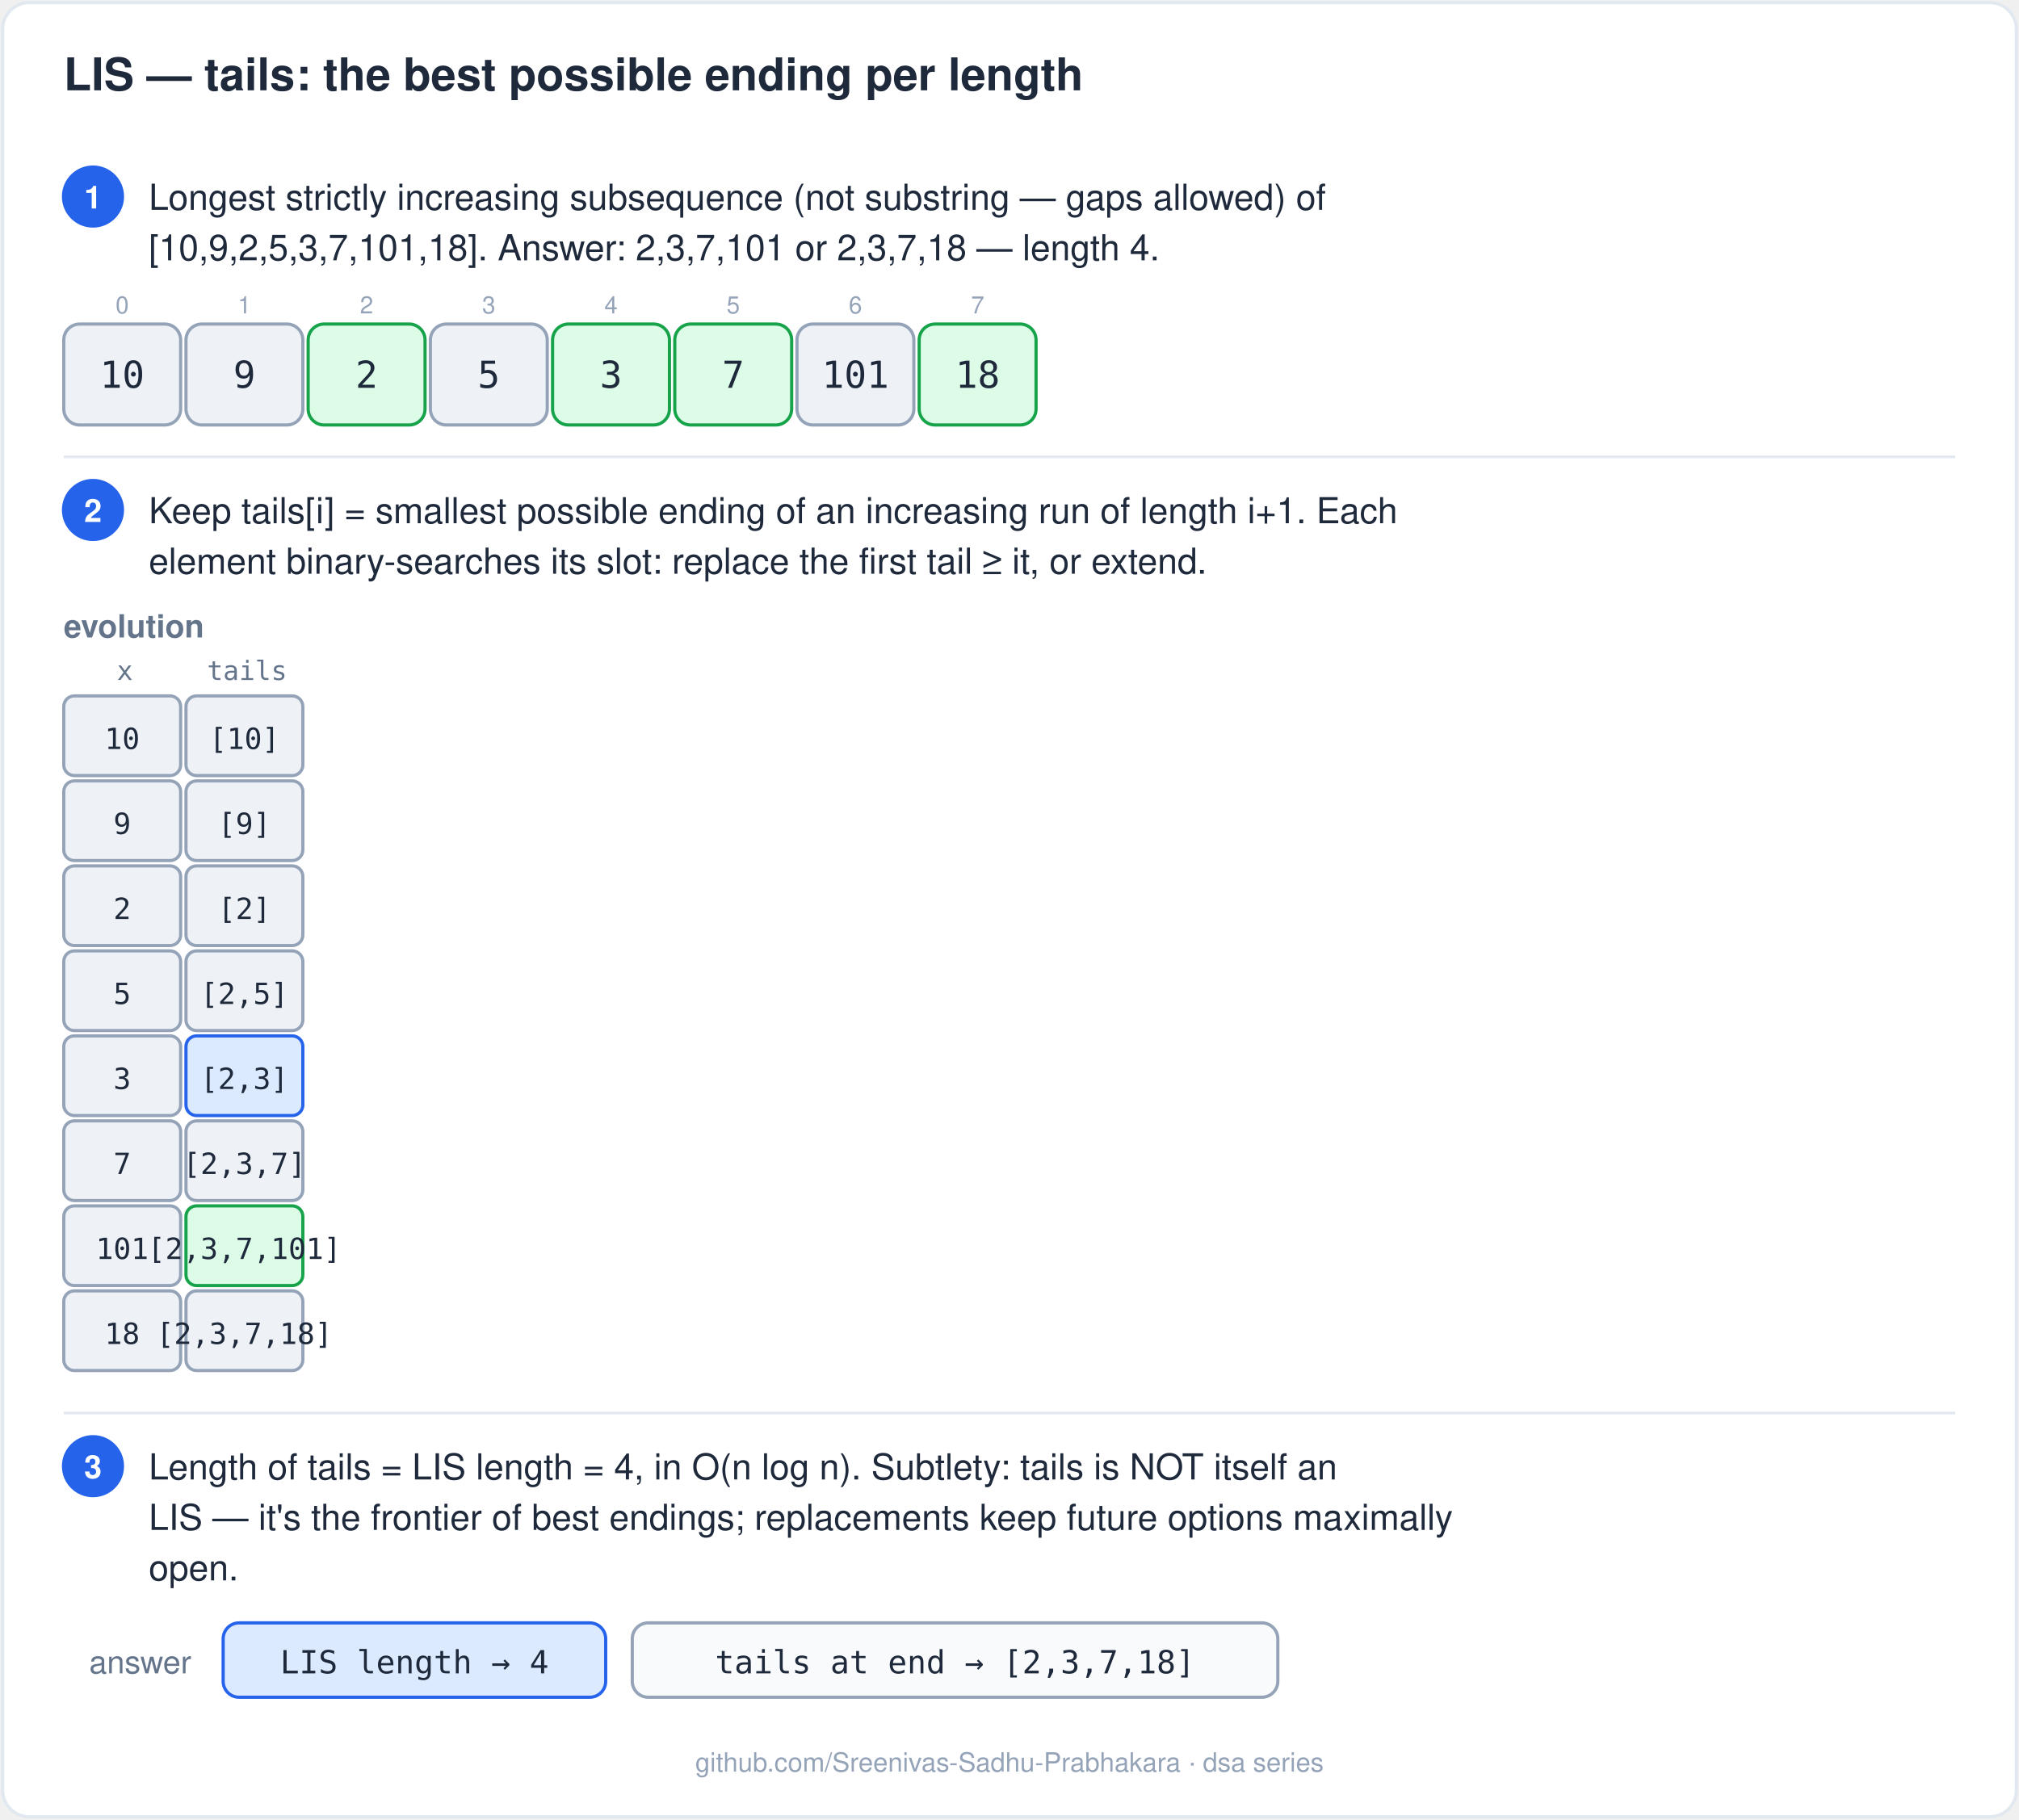
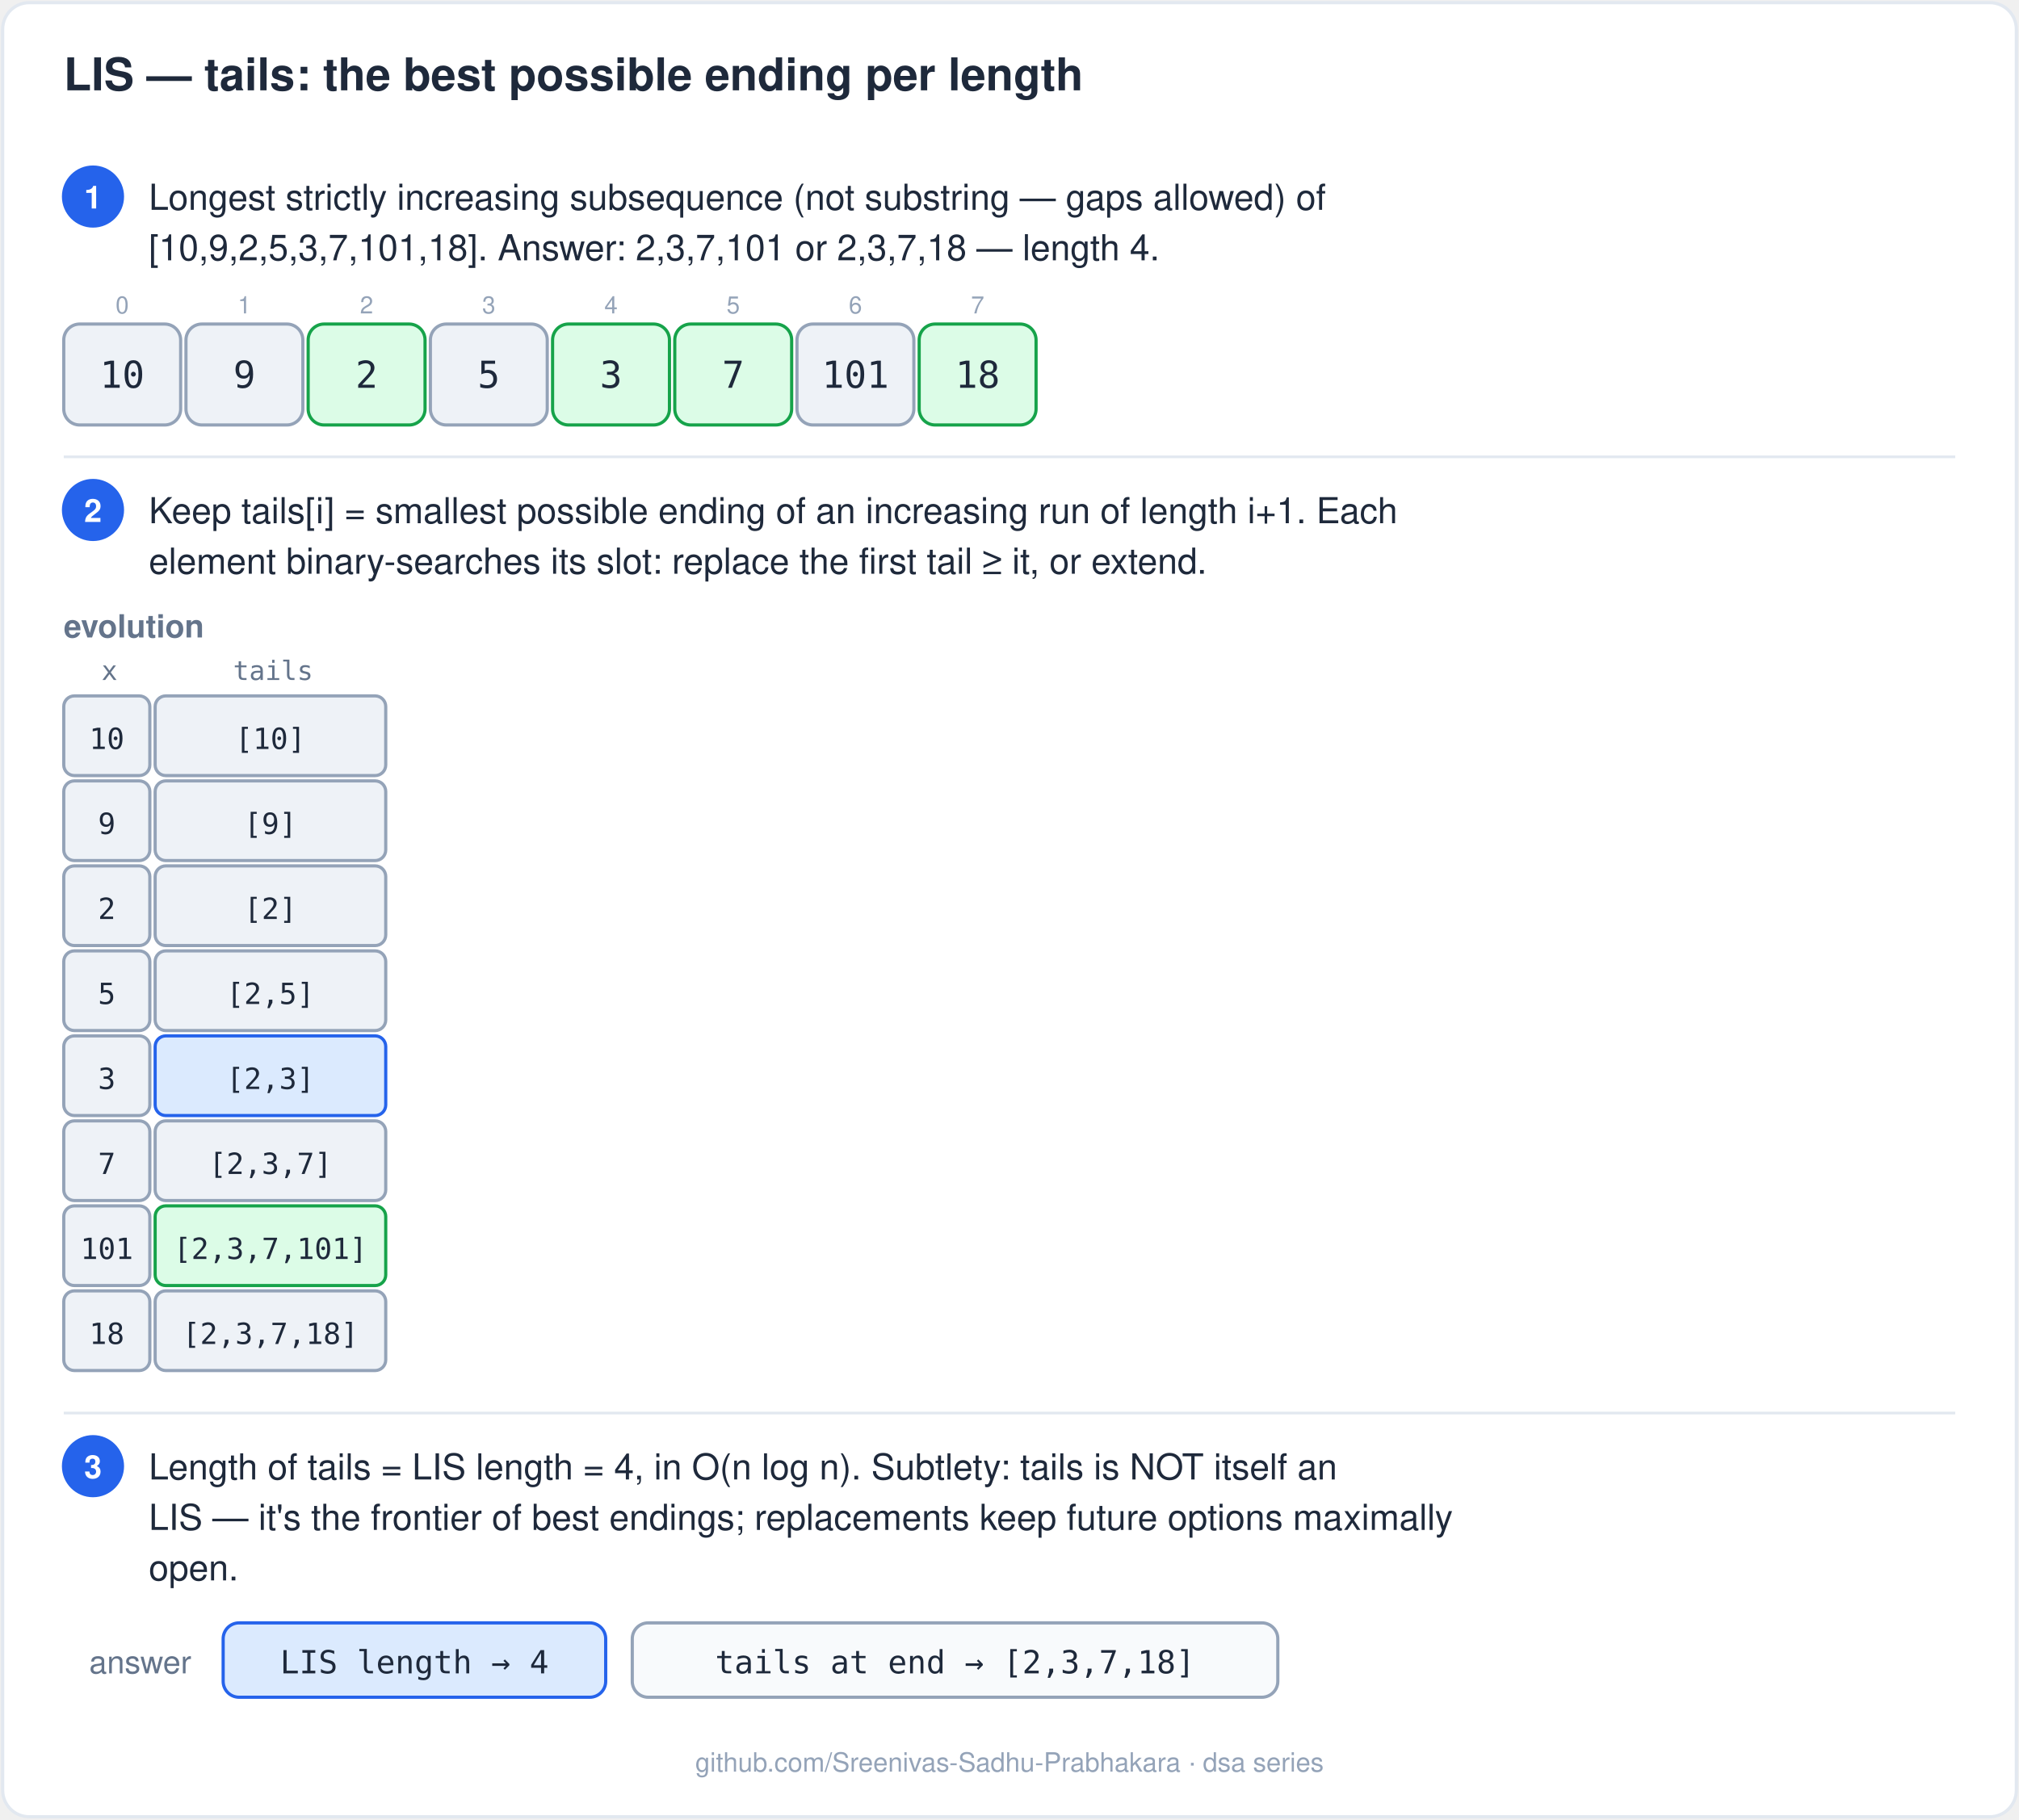
<svg xmlns="http://www.w3.org/2000/svg" width="760" height="685" viewBox="0 0 760 685" role="img" aria-label="Step-by-step visual walkthrough">
  <defs>
    <marker id="arr" markerWidth="8" markerHeight="8" refX="6" refY="3" orient="auto">
      <path d="M0,0 L7,3 L0,6 z" fill="context-stroke" />
    </marker>
  </defs>
  <rect x="1.0" y="1.0" width="758.0" height="683.0" rx="10" fill="#ffffff" stroke="#e2e8f0" stroke-width="1.2" />
  <text x="24.0" y="34.0" font-family="-apple-system,Segoe UI,Helvetica,Arial,sans-serif" font-size="17" fill="#1e293b" text-anchor="start" font-weight="600">LIS — tails: the best possible ending per length</text>
  <circle cx="35.0" cy="74.0" r="11" fill="#2563eb" stroke="#2563eb" stroke-width="1.4" />
  <text x="35.0" y="78.5" font-family="-apple-system,Segoe UI,Helvetica,Arial,sans-serif" font-size="12" fill="#ffffff" text-anchor="middle" font-weight="600">1</text>
  <text x="56.0" y="79.0" font-family="-apple-system,Segoe UI,Helvetica,Arial,sans-serif" font-size="13.5" fill="#1e293b" text-anchor="start">Longest strictly increasing subsequence (not substring — gaps allowed) of</text>
  <text x="56.0" y="98.0" font-family="-apple-system,Segoe UI,Helvetica,Arial,sans-serif" font-size="13.5" fill="#1e293b" text-anchor="start">[10,9,2,5,3,7,101,18]. Answer: 2,3,7,101 or 2,3,7,18 — length 4.</text>
  <rect x="24.0" y="122.0" width="44.0" height="38.0" rx="6" fill="#eef2f7" stroke="#94a3b8" stroke-width="1.2" />
  <text x="46.0" y="146.0" font-family="ui-monospace,Menlo,monospace" font-size="14" fill="#1e293b" text-anchor="middle">10</text>
  <text x="46.0" y="118.0" font-family="-apple-system,Segoe UI,Helvetica,Arial,sans-serif" font-size="9" fill="#94a3b8" text-anchor="middle">0</text>
  <rect x="70.0" y="122.0" width="44.0" height="38.0" rx="6" fill="#eef2f7" stroke="#94a3b8" stroke-width="1.2" />
  <text x="92.0" y="146.0" font-family="ui-monospace,Menlo,monospace" font-size="14" fill="#1e293b" text-anchor="middle">9</text>
  <text x="92.0" y="118.0" font-family="-apple-system,Segoe UI,Helvetica,Arial,sans-serif" font-size="9" fill="#94a3b8" text-anchor="middle">1</text>
  <rect x="116.0" y="122.0" width="44.0" height="38.0" rx="6" fill="#dcfce7" stroke="#16a34a" stroke-width="1.2" />
  <text x="138.0" y="146.0" font-family="ui-monospace,Menlo,monospace" font-size="14" fill="#1e293b" text-anchor="middle">2</text>
  <text x="138.0" y="118.0" font-family="-apple-system,Segoe UI,Helvetica,Arial,sans-serif" font-size="9" fill="#94a3b8" text-anchor="middle">2</text>
  <rect x="162.0" y="122.0" width="44.0" height="38.0" rx="6" fill="#eef2f7" stroke="#94a3b8" stroke-width="1.2" />
  <text x="184.0" y="146.0" font-family="ui-monospace,Menlo,monospace" font-size="14" fill="#1e293b" text-anchor="middle">5</text>
  <text x="184.0" y="118.0" font-family="-apple-system,Segoe UI,Helvetica,Arial,sans-serif" font-size="9" fill="#94a3b8" text-anchor="middle">3</text>
  <rect x="208.0" y="122.0" width="44.0" height="38.0" rx="6" fill="#dcfce7" stroke="#16a34a" stroke-width="1.2" />
  <text x="230.0" y="146.0" font-family="ui-monospace,Menlo,monospace" font-size="14" fill="#1e293b" text-anchor="middle">3</text>
  <text x="230.0" y="118.0" font-family="-apple-system,Segoe UI,Helvetica,Arial,sans-serif" font-size="9" fill="#94a3b8" text-anchor="middle">4</text>
  <rect x="254.0" y="122.0" width="44.0" height="38.0" rx="6" fill="#dcfce7" stroke="#16a34a" stroke-width="1.2" />
  <text x="276.0" y="146.0" font-family="ui-monospace,Menlo,monospace" font-size="14" fill="#1e293b" text-anchor="middle">7</text>
  <text x="276.0" y="118.0" font-family="-apple-system,Segoe UI,Helvetica,Arial,sans-serif" font-size="9" fill="#94a3b8" text-anchor="middle">5</text>
  <rect x="300.0" y="122.0" width="44.0" height="38.0" rx="6" fill="#eef2f7" stroke="#94a3b8" stroke-width="1.2" />
  <text x="322.0" y="146.0" font-family="ui-monospace,Menlo,monospace" font-size="14" fill="#1e293b" text-anchor="middle">101</text>
  <text x="322.0" y="118.0" font-family="-apple-system,Segoe UI,Helvetica,Arial,sans-serif" font-size="9" fill="#94a3b8" text-anchor="middle">6</text>
  <rect x="346.0" y="122.0" width="44.0" height="38.0" rx="6" fill="#dcfce7" stroke="#16a34a" stroke-width="1.2" />
  <text x="368.0" y="146.0" font-family="ui-monospace,Menlo,monospace" font-size="14" fill="#1e293b" text-anchor="middle">18</text>
  <text x="368.0" y="118.0" font-family="-apple-system,Segoe UI,Helvetica,Arial,sans-serif" font-size="9" fill="#94a3b8" text-anchor="middle">7</text>
  <line x1="24.0" y1="172.0" x2="736.0" y2="172.0" stroke="#e2e8f0" stroke-width="1" />
  <circle cx="35.0" cy="192.0" r="11" fill="#2563eb" stroke="#2563eb" stroke-width="1.4" />
  <text x="35.0" y="196.5" font-family="-apple-system,Segoe UI,Helvetica,Arial,sans-serif" font-size="12" fill="#ffffff" text-anchor="middle" font-weight="600">2</text>
  <text x="56.0" y="197.0" font-family="-apple-system,Segoe UI,Helvetica,Arial,sans-serif" font-size="13.5" fill="#1e293b" text-anchor="start">Keep tails[i] = smallest possible ending of an increasing run of length i+1. Each</text>
  <text x="56.0" y="216.0" font-family="-apple-system,Segoe UI,Helvetica,Arial,sans-serif" font-size="13.5" fill="#1e293b" text-anchor="start">element binary-searches its slot: replace the first tail ≥ it, or extend.</text>
  <text x="24.0" y="240.0" font-family="-apple-system,Segoe UI,Helvetica,Arial,sans-serif" font-size="12" fill="#64748b" text-anchor="start" font-weight="600">evolution</text>
-   <text x="47.0" y="256.0" font-family="ui-monospace,Menlo,monospace" font-size="10" fill="#64748b" text-anchor="middle">x</text>
-   <text x="93.0" y="256.0" font-family="ui-monospace,Menlo,monospace" font-size="10" fill="#64748b" text-anchor="middle">tails</text>
-   <rect x="24.0" y="262.0" width="44.0" height="30.0" rx="4" fill="#eef2f7" stroke="#94a3b8" stroke-width="1.2" />
-   <text x="46.0" y="282.0" font-family="ui-monospace,Menlo,monospace" font-size="11" fill="#1e293b" text-anchor="middle">10</text>
-   <rect x="70.0" y="262.0" width="44.0" height="30.0" rx="4" fill="#eef2f7" stroke="#94a3b8" stroke-width="1.2" />
-   <text x="92.0" y="282.0" font-family="ui-monospace,Menlo,monospace" font-size="11" fill="#1e293b" text-anchor="middle">[10]</text>
-   <rect x="24.0" y="294.0" width="44.0" height="30.0" rx="4" fill="#eef2f7" stroke="#94a3b8" stroke-width="1.2" />
-   <text x="46.0" y="314.0" font-family="ui-monospace,Menlo,monospace" font-size="11" fill="#1e293b" text-anchor="middle">9</text>
-   <rect x="70.0" y="294.0" width="44.0" height="30.0" rx="4" fill="#eef2f7" stroke="#94a3b8" stroke-width="1.2" />
-   <text x="92.0" y="314.0" font-family="ui-monospace,Menlo,monospace" font-size="11" fill="#1e293b" text-anchor="middle">[9]</text>
-   <rect x="24.0" y="326.0" width="44.0" height="30.0" rx="4" fill="#eef2f7" stroke="#94a3b8" stroke-width="1.2" />
-   <text x="46.0" y="346.0" font-family="ui-monospace,Menlo,monospace" font-size="11" fill="#1e293b" text-anchor="middle">2</text>
-   <rect x="70.0" y="326.0" width="44.0" height="30.0" rx="4" fill="#eef2f7" stroke="#94a3b8" stroke-width="1.2" />
-   <text x="92.0" y="346.0" font-family="ui-monospace,Menlo,monospace" font-size="11" fill="#1e293b" text-anchor="middle">[2]</text>
-   <rect x="24.0" y="358.0" width="44.0" height="30.0" rx="4" fill="#eef2f7" stroke="#94a3b8" stroke-width="1.2" />
-   <text x="46.0" y="378.0" font-family="ui-monospace,Menlo,monospace" font-size="11" fill="#1e293b" text-anchor="middle">5</text>
-   <rect x="70.0" y="358.0" width="44.0" height="30.0" rx="4" fill="#eef2f7" stroke="#94a3b8" stroke-width="1.2" />
-   <text x="92.0" y="378.0" font-family="ui-monospace,Menlo,monospace" font-size="11" fill="#1e293b" text-anchor="middle">[2,5]</text>
-   <rect x="24.0" y="390.0" width="44.0" height="30.0" rx="4" fill="#eef2f7" stroke="#94a3b8" stroke-width="1.2" />
-   <text x="46.0" y="410.0" font-family="ui-monospace,Menlo,monospace" font-size="11" fill="#1e293b" text-anchor="middle">3</text>
-   <rect x="70.0" y="390.0" width="44.0" height="30.0" rx="4" fill="#dbeafe" stroke="#2563eb" stroke-width="1.2" />
-   <text x="92.0" y="410.0" font-family="ui-monospace,Menlo,monospace" font-size="11" fill="#1e293b" text-anchor="middle">[2,3]</text>
-   <rect x="24.0" y="422.0" width="44.0" height="30.0" rx="4" fill="#eef2f7" stroke="#94a3b8" stroke-width="1.2" />
-   <text x="46.0" y="442.0" font-family="ui-monospace,Menlo,monospace" font-size="11" fill="#1e293b" text-anchor="middle">7</text>
-   <rect x="70.0" y="422.0" width="44.0" height="30.0" rx="4" fill="#eef2f7" stroke="#94a3b8" stroke-width="1.2" />
-   <text x="92.0" y="442.0" font-family="ui-monospace,Menlo,monospace" font-size="11" fill="#1e293b" text-anchor="middle">[2,3,7]</text>
-   <rect x="24.0" y="454.0" width="44.0" height="30.0" rx="4" fill="#eef2f7" stroke="#94a3b8" stroke-width="1.2" />
-   <text x="46.0" y="474.0" font-family="ui-monospace,Menlo,monospace" font-size="11" fill="#1e293b" text-anchor="middle">101</text>
-   <rect x="70.0" y="454.0" width="44.0" height="30.0" rx="4" fill="#dcfce7" stroke="#16a34a" stroke-width="1.2" />
-   <text x="92.0" y="474.0" font-family="ui-monospace,Menlo,monospace" font-size="11" fill="#1e293b" text-anchor="middle">[2,3,7,101]</text>
-   <rect x="24.0" y="486.0" width="44.0" height="30.0" rx="4" fill="#eef2f7" stroke="#94a3b8" stroke-width="1.2" />
-   <text x="46.0" y="506.0" font-family="ui-monospace,Menlo,monospace" font-size="11" fill="#1e293b" text-anchor="middle">18</text>
-   <rect x="70.0" y="486.0" width="44.0" height="30.0" rx="4" fill="#eef2f7" stroke="#94a3b8" stroke-width="1.2" />
-   <text x="92.0" y="506.0" font-family="ui-monospace,Menlo,monospace" font-size="11" fill="#1e293b" text-anchor="middle">[2,3,7,18]</text>
+   <text x="41.2" y="256.0" font-family="ui-monospace,Menlo,monospace" font-size="10" fill="#64748b" text-anchor="middle">x</text>
+   <text x="102.8" y="256.0" font-family="ui-monospace,Menlo,monospace" font-size="10" fill="#64748b" text-anchor="middle">tails</text>
+   <rect x="24.0" y="262.0" width="32.4" height="30.0" rx="4" fill="#eef2f7" stroke="#94a3b8" stroke-width="1.2" />
+   <text x="40.2" y="282.0" font-family="ui-monospace,Menlo,monospace" font-size="11" fill="#1e293b" text-anchor="middle">10</text>
+   <rect x="58.4" y="262.0" width="86.8" height="30.0" rx="4" fill="#eef2f7" stroke="#94a3b8" stroke-width="1.2" />
+   <text x="101.8" y="282.0" font-family="ui-monospace,Menlo,monospace" font-size="11" fill="#1e293b" text-anchor="middle">[10]</text>
+   <rect x="24.0" y="294.0" width="32.4" height="30.0" rx="4" fill="#eef2f7" stroke="#94a3b8" stroke-width="1.2" />
+   <text x="40.2" y="314.0" font-family="ui-monospace,Menlo,monospace" font-size="11" fill="#1e293b" text-anchor="middle">9</text>
+   <rect x="58.4" y="294.0" width="86.8" height="30.0" rx="4" fill="#eef2f7" stroke="#94a3b8" stroke-width="1.2" />
+   <text x="101.8" y="314.0" font-family="ui-monospace,Menlo,monospace" font-size="11" fill="#1e293b" text-anchor="middle">[9]</text>
+   <rect x="24.0" y="326.0" width="32.4" height="30.0" rx="4" fill="#eef2f7" stroke="#94a3b8" stroke-width="1.2" />
+   <text x="40.2" y="346.0" font-family="ui-monospace,Menlo,monospace" font-size="11" fill="#1e293b" text-anchor="middle">2</text>
+   <rect x="58.4" y="326.0" width="86.8" height="30.0" rx="4" fill="#eef2f7" stroke="#94a3b8" stroke-width="1.2" />
+   <text x="101.8" y="346.0" font-family="ui-monospace,Menlo,monospace" font-size="11" fill="#1e293b" text-anchor="middle">[2]</text>
+   <rect x="24.0" y="358.0" width="32.4" height="30.0" rx="4" fill="#eef2f7" stroke="#94a3b8" stroke-width="1.2" />
+   <text x="40.2" y="378.0" font-family="ui-monospace,Menlo,monospace" font-size="11" fill="#1e293b" text-anchor="middle">5</text>
+   <rect x="58.4" y="358.0" width="86.8" height="30.0" rx="4" fill="#eef2f7" stroke="#94a3b8" stroke-width="1.2" />
+   <text x="101.8" y="378.0" font-family="ui-monospace,Menlo,monospace" font-size="11" fill="#1e293b" text-anchor="middle">[2,5]</text>
+   <rect x="24.0" y="390.0" width="32.4" height="30.0" rx="4" fill="#eef2f7" stroke="#94a3b8" stroke-width="1.2" />
+   <text x="40.2" y="410.0" font-family="ui-monospace,Menlo,monospace" font-size="11" fill="#1e293b" text-anchor="middle">3</text>
+   <rect x="58.4" y="390.0" width="86.8" height="30.0" rx="4" fill="#dbeafe" stroke="#2563eb" stroke-width="1.2" />
+   <text x="101.8" y="410.0" font-family="ui-monospace,Menlo,monospace" font-size="11" fill="#1e293b" text-anchor="middle">[2,3]</text>
+   <rect x="24.0" y="422.0" width="32.4" height="30.0" rx="4" fill="#eef2f7" stroke="#94a3b8" stroke-width="1.2" />
+   <text x="40.2" y="442.0" font-family="ui-monospace,Menlo,monospace" font-size="11" fill="#1e293b" text-anchor="middle">7</text>
+   <rect x="58.4" y="422.0" width="86.8" height="30.0" rx="4" fill="#eef2f7" stroke="#94a3b8" stroke-width="1.2" />
+   <text x="101.8" y="442.0" font-family="ui-monospace,Menlo,monospace" font-size="11" fill="#1e293b" text-anchor="middle">[2,3,7]</text>
+   <rect x="24.0" y="454.0" width="32.4" height="30.0" rx="4" fill="#eef2f7" stroke="#94a3b8" stroke-width="1.2" />
+   <text x="40.2" y="474.0" font-family="ui-monospace,Menlo,monospace" font-size="11" fill="#1e293b" text-anchor="middle">101</text>
+   <rect x="58.4" y="454.0" width="86.8" height="30.0" rx="4" fill="#dcfce7" stroke="#16a34a" stroke-width="1.2" />
+   <text x="101.8" y="474.0" font-family="ui-monospace,Menlo,monospace" font-size="11" fill="#1e293b" text-anchor="middle">[2,3,7,101]</text>
+   <rect x="24.0" y="486.0" width="32.4" height="30.0" rx="4" fill="#eef2f7" stroke="#94a3b8" stroke-width="1.2" />
+   <text x="40.2" y="506.0" font-family="ui-monospace,Menlo,monospace" font-size="11" fill="#1e293b" text-anchor="middle">18</text>
+   <rect x="58.4" y="486.0" width="86.8" height="30.0" rx="4" fill="#eef2f7" stroke="#94a3b8" stroke-width="1.2" />
+   <text x="101.8" y="506.0" font-family="ui-monospace,Menlo,monospace" font-size="11" fill="#1e293b" text-anchor="middle">[2,3,7,18]</text>
  <line x1="24.0" y1="532.0" x2="736.0" y2="532.0" stroke="#e2e8f0" stroke-width="1" />
  <circle cx="35.0" cy="552.0" r="11" fill="#2563eb" stroke="#2563eb" stroke-width="1.4" />
  <text x="35.0" y="556.5" font-family="-apple-system,Segoe UI,Helvetica,Arial,sans-serif" font-size="12" fill="#ffffff" text-anchor="middle" font-weight="600">3</text>
  <text x="56.0" y="557.0" font-family="-apple-system,Segoe UI,Helvetica,Arial,sans-serif" font-size="13.5" fill="#1e293b" text-anchor="start">Length of tails = LIS length = 4, in O(n log n). Subtlety: tails is NOT itself an</text>
  <text x="56.0" y="576.0" font-family="-apple-system,Segoe UI,Helvetica,Arial,sans-serif" font-size="13.5" fill="#1e293b" text-anchor="start">LIS — it's the frontier of best endings; replacements keep future options maximally</text>
  <text x="56.0" y="595.0" font-family="-apple-system,Segoe UI,Helvetica,Arial,sans-serif" font-size="13.5" fill="#1e293b" text-anchor="start">open.</text>
  <text x="72.0" y="630.0" font-family="-apple-system,Segoe UI,Helvetica,Arial,sans-serif" font-size="12" fill="#64748b" text-anchor="end">answer</text>
  <rect x="84.0" y="611.0" width="144.0" height="28.0" rx="6" fill="#dbeafe" stroke="#2563eb" stroke-width="1.2" />
  <text x="156.0" y="630.0" font-family="ui-monospace,Menlo,monospace" font-size="12" fill="#1e293b" text-anchor="middle">LIS length → 4</text>
  <rect x="238.0" y="611.0" width="243.0" height="28.0" rx="6" fill="#f8fafc" stroke="#94a3b8" stroke-width="1.2" />
  <text x="359.5" y="630.0" font-family="ui-monospace,Menlo,monospace" font-size="12" fill="#1e293b" text-anchor="middle">tails at end → [2,3,7,18]</text>
  <text x="380.0" y="667.0" font-family="-apple-system,Segoe UI,Helvetica,Arial,sans-serif" font-size="10" fill="#94a3b8" text-anchor="middle">github.com/Sreenivas-Sadhu-Prabhakara · dsa series</text>
</svg>
